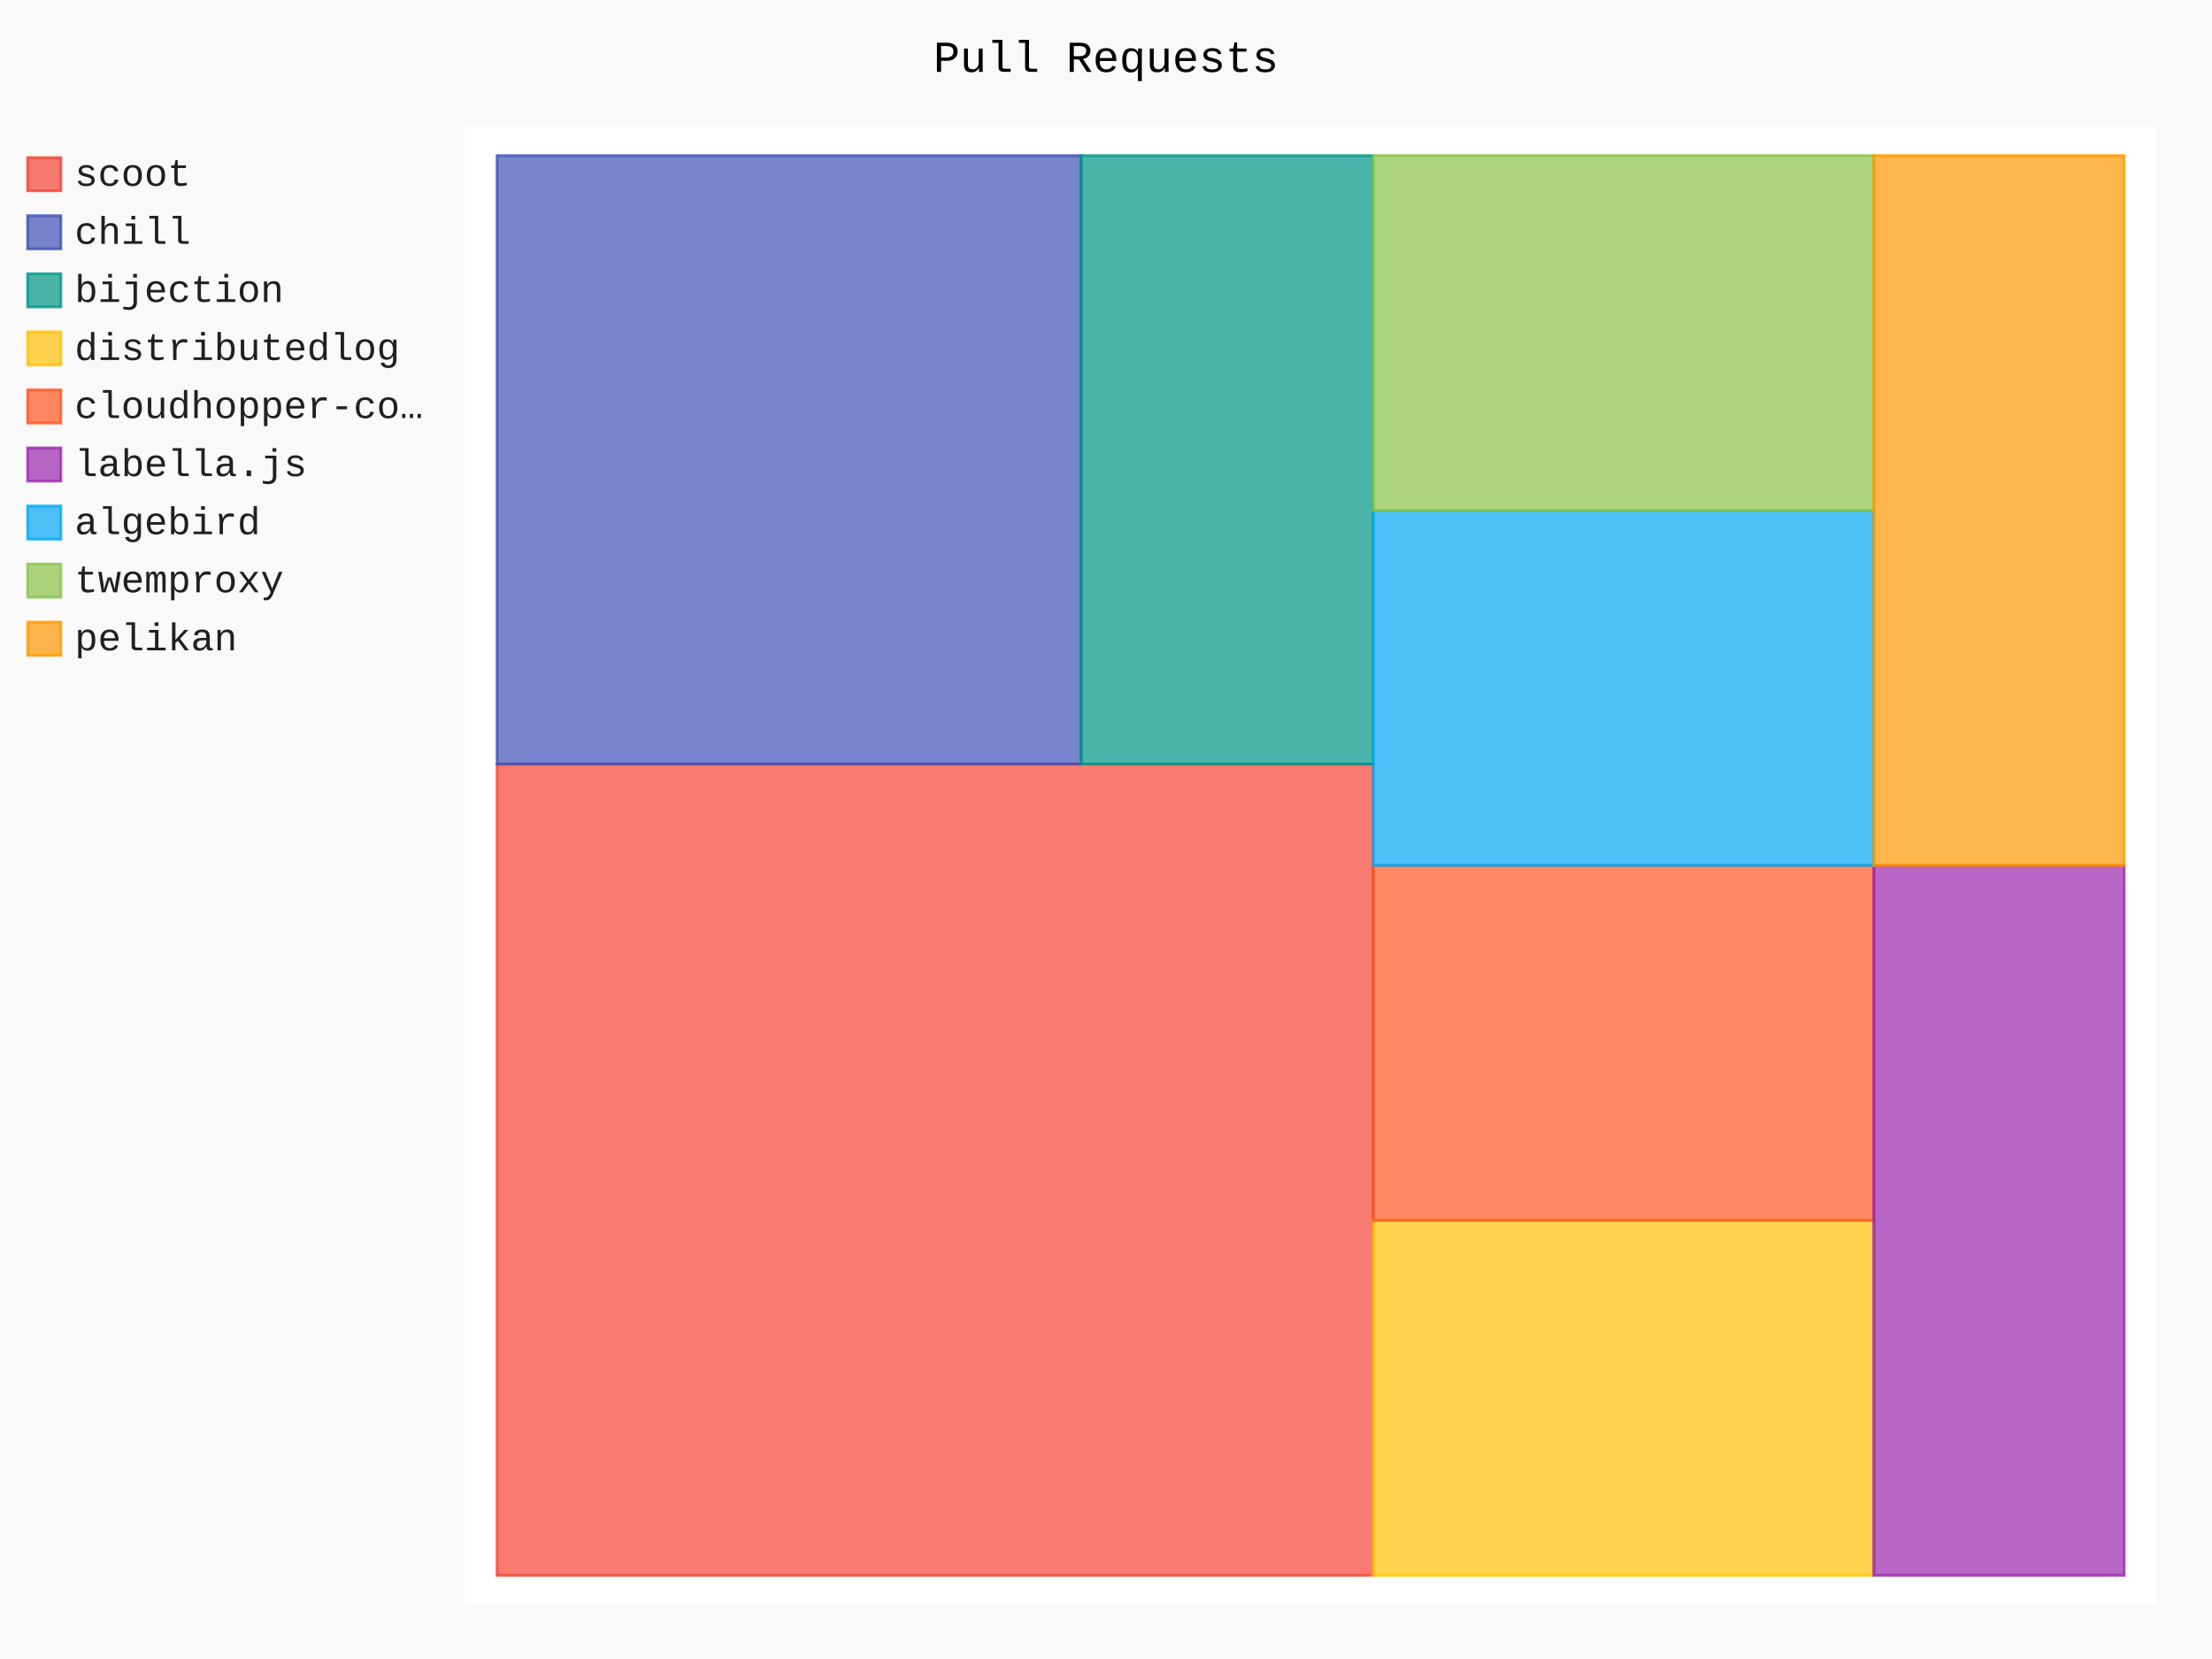
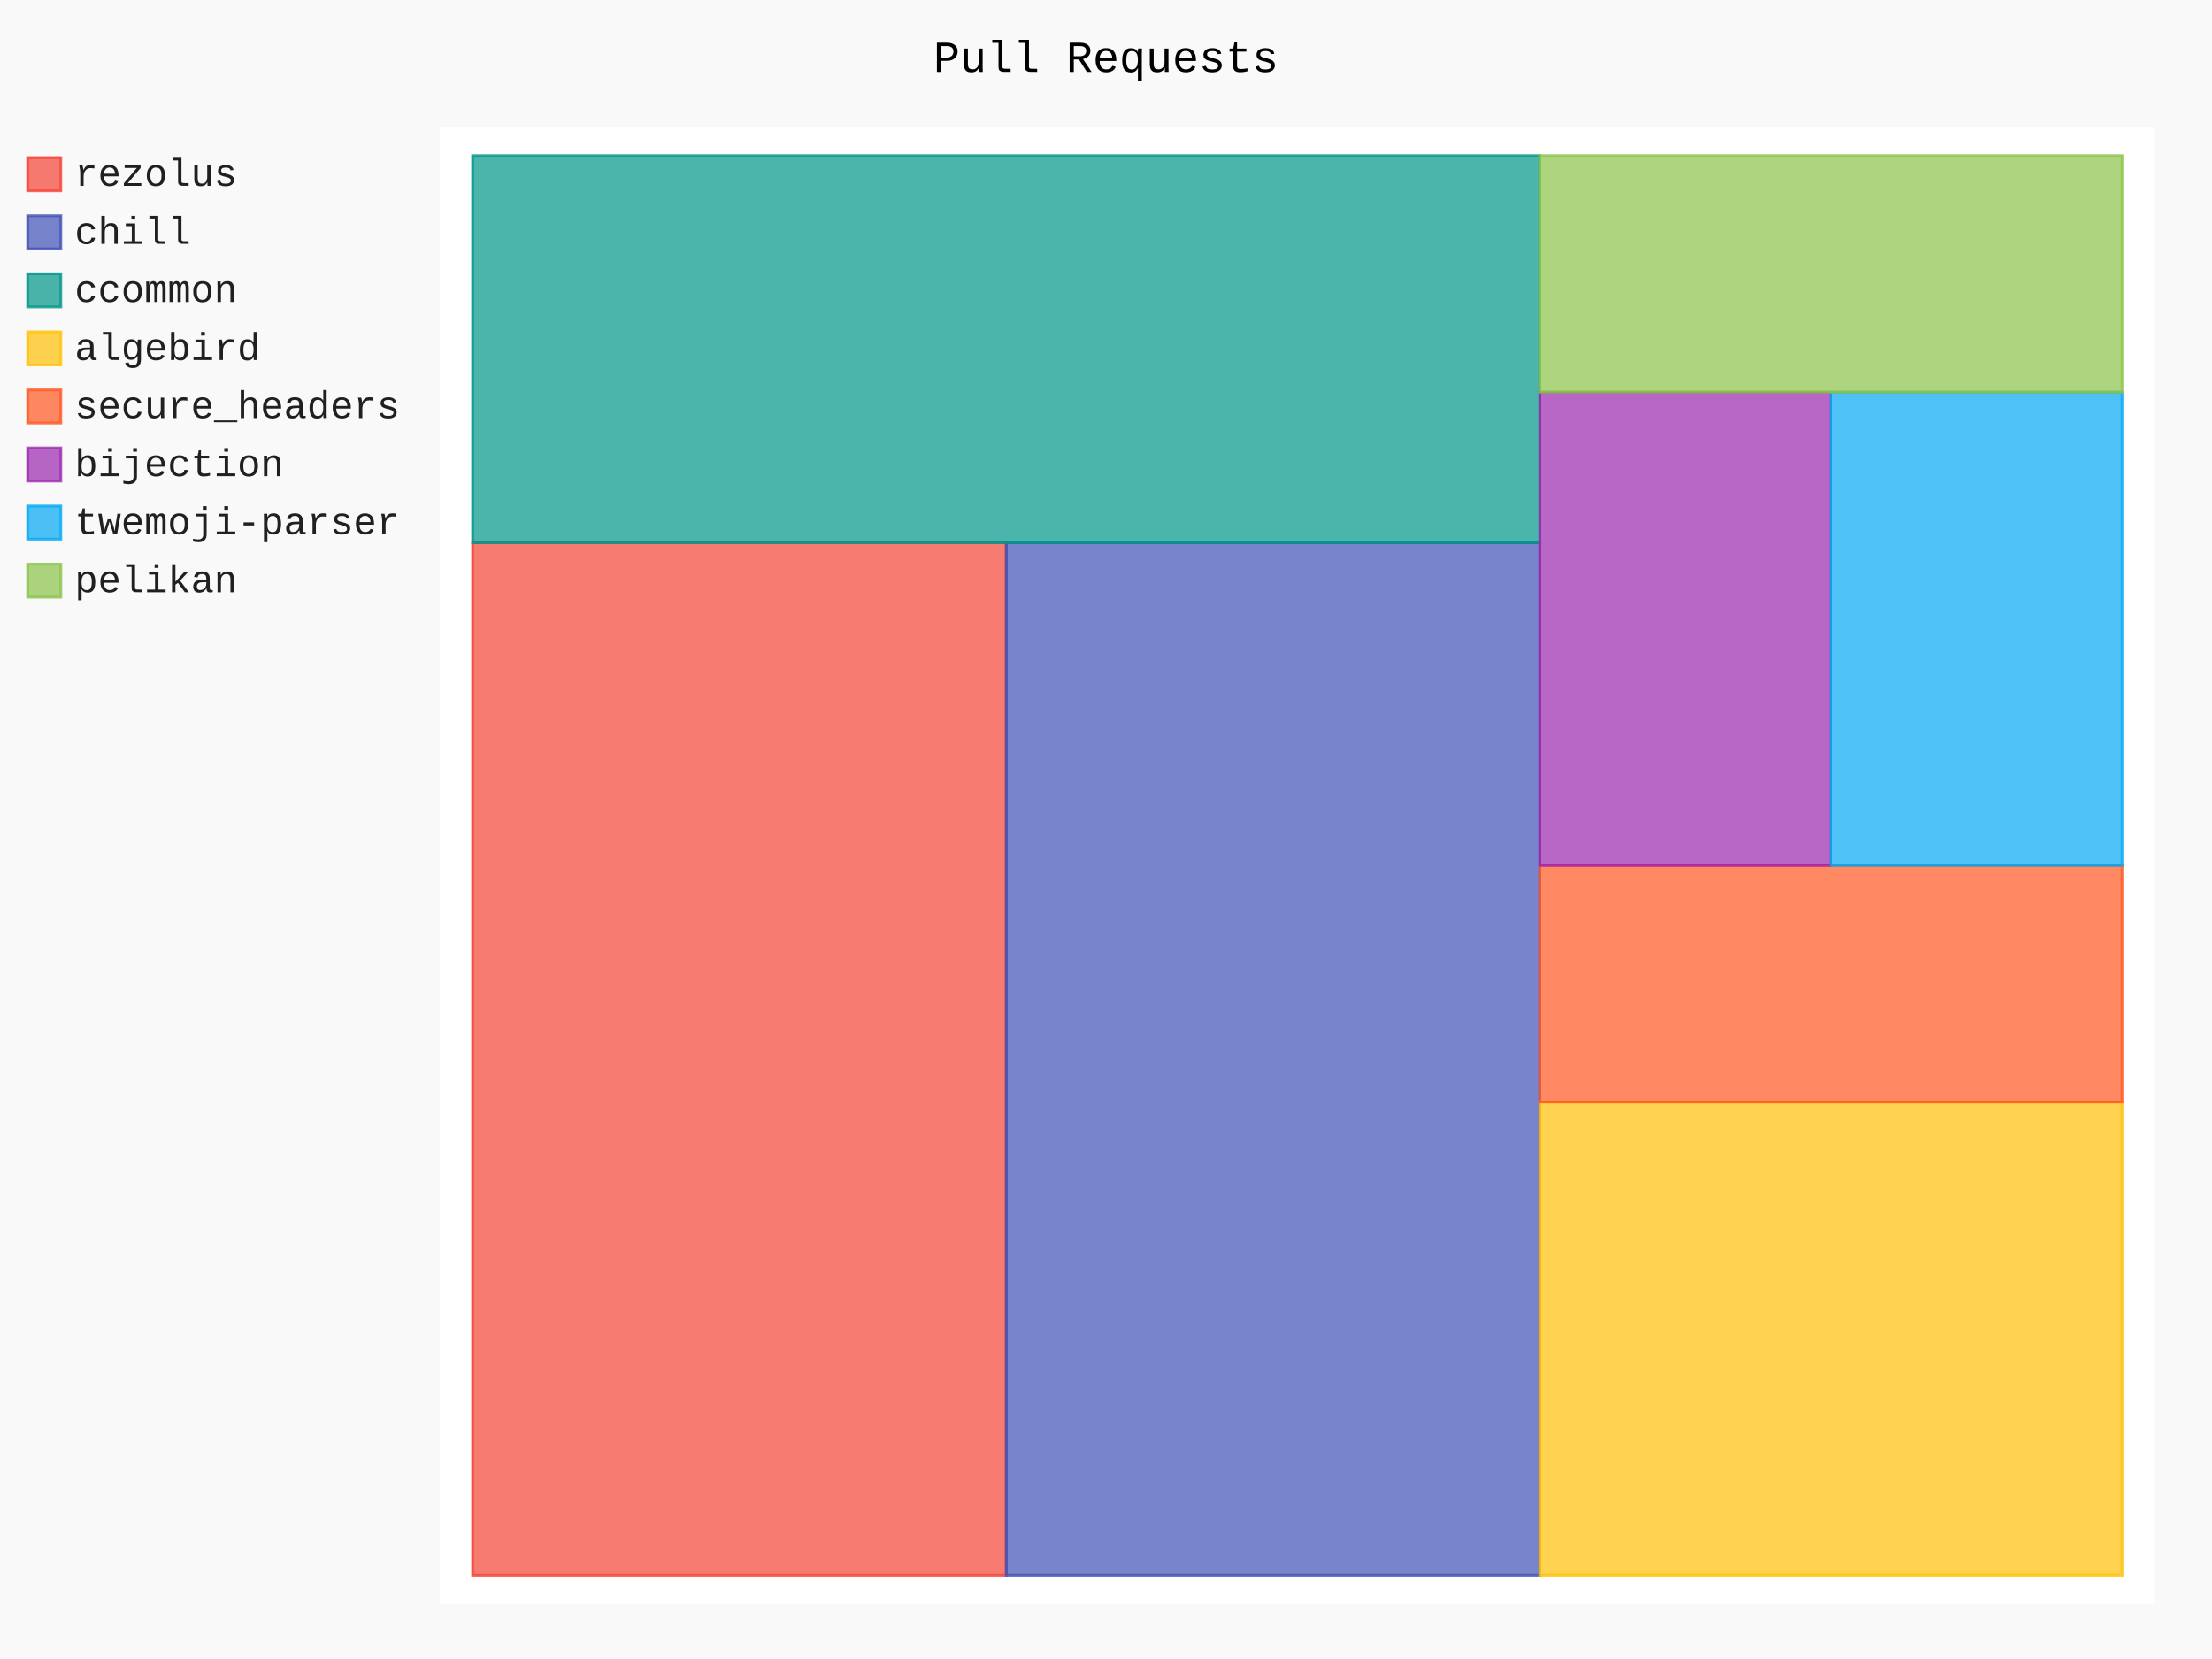
- <svg xmlns="http://www.w3.org/2000/svg" class="pygal-chart" id="chart-b2c7d239-edd6-438d-8367-3b6c108b7ba9" viewBox="0 0 800 600">
+ <svg xmlns="http://www.w3.org/2000/svg" class="pygal-chart" id="chart-6766886a-b3c4-4232-9bf5-028e5ce33ae0" viewBox="0 0 800 600">
  <defs>
-     <style type="text/css">#chart-b2c7d239-edd6-438d-8367-3b6c108b7ba9{-webkit-user-select:none;-webkit-font-smoothing:antialiased;font-family:Consolas,"Liberation Mono",Menlo,Courier,monospace}#chart-b2c7d239-edd6-438d-8367-3b6c108b7ba9 .title{font-family:Consolas,"Liberation Mono",Menlo,Courier,monospace;font-size:16px}#chart-b2c7d239-edd6-438d-8367-3b6c108b7ba9 .legends .legend text{font-family:Consolas,"Liberation Mono",Menlo,Courier,monospace;font-size:14px}#chart-b2c7d239-edd6-438d-8367-3b6c108b7ba9 .axis text{font-family:Consolas,"Liberation Mono",Menlo,Courier,monospace;font-size:10px}#chart-b2c7d239-edd6-438d-8367-3b6c108b7ba9 .axis text.major{font-family:Consolas,"Liberation Mono",Menlo,Courier,monospace;font-size:10px}#chart-b2c7d239-edd6-438d-8367-3b6c108b7ba9 .text-overlay text.value{font-family:Consolas,"Liberation Mono",Menlo,Courier,monospace;font-size:16px}#chart-b2c7d239-edd6-438d-8367-3b6c108b7ba9 .text-overlay text.label{font-family:Consolas,"Liberation Mono",Menlo,Courier,monospace;font-size:10px}#chart-b2c7d239-edd6-438d-8367-3b6c108b7ba9 .tooltip{font-family:Consolas,"Liberation Mono",Menlo,Courier,monospace;font-size:14px}#chart-b2c7d239-edd6-438d-8367-3b6c108b7ba9 text.no_data{font-family:Consolas,"Liberation Mono",Menlo,Courier,monospace;font-size:64px}
- #chart-b2c7d239-edd6-438d-8367-3b6c108b7ba9{background-color:rgba(249,249,249,1)}#chart-b2c7d239-edd6-438d-8367-3b6c108b7ba9 path,#chart-b2c7d239-edd6-438d-8367-3b6c108b7ba9 line,#chart-b2c7d239-edd6-438d-8367-3b6c108b7ba9 rect,#chart-b2c7d239-edd6-438d-8367-3b6c108b7ba9 circle{-webkit-transition:150ms;-moz-transition:150ms;transition:150ms}#chart-b2c7d239-edd6-438d-8367-3b6c108b7ba9 .graph &gt; .background{fill:rgba(249,249,249,1)}#chart-b2c7d239-edd6-438d-8367-3b6c108b7ba9 .plot &gt; .background{fill:rgba(255,255,255,1)}#chart-b2c7d239-edd6-438d-8367-3b6c108b7ba9 .graph{fill:rgba(0,0,0,.87)}#chart-b2c7d239-edd6-438d-8367-3b6c108b7ba9 text.no_data{fill:rgba(0,0,0,1)}#chart-b2c7d239-edd6-438d-8367-3b6c108b7ba9 .title{fill:rgba(0,0,0,1)}#chart-b2c7d239-edd6-438d-8367-3b6c108b7ba9 .legends .legend text{fill:rgba(0,0,0,.87)}#chart-b2c7d239-edd6-438d-8367-3b6c108b7ba9 .legends .legend:hover text{fill:rgba(0,0,0,1)}#chart-b2c7d239-edd6-438d-8367-3b6c108b7ba9 .axis .line{stroke:rgba(0,0,0,1)}#chart-b2c7d239-edd6-438d-8367-3b6c108b7ba9 .axis .guide.line{stroke:rgba(0,0,0,.54)}#chart-b2c7d239-edd6-438d-8367-3b6c108b7ba9 .axis .major.line{stroke:rgba(0,0,0,.87)}#chart-b2c7d239-edd6-438d-8367-3b6c108b7ba9 .axis text.major{fill:rgba(0,0,0,1)}#chart-b2c7d239-edd6-438d-8367-3b6c108b7ba9 .axis.y .guides:hover .guide.line,#chart-b2c7d239-edd6-438d-8367-3b6c108b7ba9 .line-graph .axis.x .guides:hover .guide.line,#chart-b2c7d239-edd6-438d-8367-3b6c108b7ba9 .stackedline-graph .axis.x .guides:hover .guide.line,#chart-b2c7d239-edd6-438d-8367-3b6c108b7ba9 .xy-graph .axis.x .guides:hover .guide.line{stroke:rgba(0,0,0,1)}#chart-b2c7d239-edd6-438d-8367-3b6c108b7ba9 .axis .guides:hover text{fill:rgba(0,0,0,1)}#chart-b2c7d239-edd6-438d-8367-3b6c108b7ba9 .reactive{fill-opacity:.7;stroke-opacity:.8}#chart-b2c7d239-edd6-438d-8367-3b6c108b7ba9 .ci{stroke:rgba(0,0,0,.87)}#chart-b2c7d239-edd6-438d-8367-3b6c108b7ba9 .reactive.active,#chart-b2c7d239-edd6-438d-8367-3b6c108b7ba9 .active .reactive{fill-opacity:.8;stroke-opacity:.9;stroke-width:4}#chart-b2c7d239-edd6-438d-8367-3b6c108b7ba9 .ci .reactive.active{stroke-width:1.5}#chart-b2c7d239-edd6-438d-8367-3b6c108b7ba9 .series text{fill:rgba(0,0,0,1)}#chart-b2c7d239-edd6-438d-8367-3b6c108b7ba9 .tooltip rect{fill:rgba(255,255,255,1);stroke:rgba(0,0,0,1);-webkit-transition:opacity 150ms;-moz-transition:opacity 150ms;transition:opacity 150ms}#chart-b2c7d239-edd6-438d-8367-3b6c108b7ba9 .tooltip .label{fill:rgba(0,0,0,.87)}#chart-b2c7d239-edd6-438d-8367-3b6c108b7ba9 .tooltip .label{fill:rgba(0,0,0,.87)}#chart-b2c7d239-edd6-438d-8367-3b6c108b7ba9 .tooltip .legend{font-size:.8em;fill:rgba(0,0,0,.54)}#chart-b2c7d239-edd6-438d-8367-3b6c108b7ba9 .tooltip .x_label{font-size:.6em;fill:rgba(0,0,0,1)}#chart-b2c7d239-edd6-438d-8367-3b6c108b7ba9 .tooltip .xlink{font-size:.5em;text-decoration:underline}#chart-b2c7d239-edd6-438d-8367-3b6c108b7ba9 .tooltip .value{font-size:1.5em}#chart-b2c7d239-edd6-438d-8367-3b6c108b7ba9 .bound{font-size:.5em}#chart-b2c7d239-edd6-438d-8367-3b6c108b7ba9 .max-value{font-size:.75em;fill:rgba(0,0,0,.54)}#chart-b2c7d239-edd6-438d-8367-3b6c108b7ba9 .map-element{fill:rgba(255,255,255,1);stroke:rgba(0,0,0,.54) !important}#chart-b2c7d239-edd6-438d-8367-3b6c108b7ba9 .map-element .reactive{fill-opacity:inherit;stroke-opacity:inherit}#chart-b2c7d239-edd6-438d-8367-3b6c108b7ba9 .color-0,#chart-b2c7d239-edd6-438d-8367-3b6c108b7ba9 .color-0 a:visited{stroke:#F44336;fill:#F44336}#chart-b2c7d239-edd6-438d-8367-3b6c108b7ba9 .color-1,#chart-b2c7d239-edd6-438d-8367-3b6c108b7ba9 .color-1 a:visited{stroke:#3F51B5;fill:#3F51B5}#chart-b2c7d239-edd6-438d-8367-3b6c108b7ba9 .color-2,#chart-b2c7d239-edd6-438d-8367-3b6c108b7ba9 .color-2 a:visited{stroke:#009688;fill:#009688}#chart-b2c7d239-edd6-438d-8367-3b6c108b7ba9 .color-3,#chart-b2c7d239-edd6-438d-8367-3b6c108b7ba9 .color-3 a:visited{stroke:#FFC107;fill:#FFC107}#chart-b2c7d239-edd6-438d-8367-3b6c108b7ba9 .color-4,#chart-b2c7d239-edd6-438d-8367-3b6c108b7ba9 .color-4 a:visited{stroke:#FF5722;fill:#FF5722}#chart-b2c7d239-edd6-438d-8367-3b6c108b7ba9 .color-5,#chart-b2c7d239-edd6-438d-8367-3b6c108b7ba9 .color-5 a:visited{stroke:#9C27B0;fill:#9C27B0}#chart-b2c7d239-edd6-438d-8367-3b6c108b7ba9 .color-6,#chart-b2c7d239-edd6-438d-8367-3b6c108b7ba9 .color-6 a:visited{stroke:#03A9F4;fill:#03A9F4}#chart-b2c7d239-edd6-438d-8367-3b6c108b7ba9 .color-7,#chart-b2c7d239-edd6-438d-8367-3b6c108b7ba9 .color-7 a:visited{stroke:#8BC34A;fill:#8BC34A}#chart-b2c7d239-edd6-438d-8367-3b6c108b7ba9 .color-8,#chart-b2c7d239-edd6-438d-8367-3b6c108b7ba9 .color-8 a:visited{stroke:#FF9800;fill:#FF9800}#chart-b2c7d239-edd6-438d-8367-3b6c108b7ba9 .text-overlay .color-0 text{fill:black}#chart-b2c7d239-edd6-438d-8367-3b6c108b7ba9 .text-overlay .color-1 text{fill:black}#chart-b2c7d239-edd6-438d-8367-3b6c108b7ba9 .text-overlay .color-2 text{fill:black}#chart-b2c7d239-edd6-438d-8367-3b6c108b7ba9 .text-overlay .color-3 text{fill:black}#chart-b2c7d239-edd6-438d-8367-3b6c108b7ba9 .text-overlay .color-4 text{fill:black}#chart-b2c7d239-edd6-438d-8367-3b6c108b7ba9 .text-overlay .color-5 text{fill:black}#chart-b2c7d239-edd6-438d-8367-3b6c108b7ba9 .text-overlay .color-6 text{fill:black}#chart-b2c7d239-edd6-438d-8367-3b6c108b7ba9 .text-overlay .color-7 text{fill:black}#chart-b2c7d239-edd6-438d-8367-3b6c108b7ba9 .text-overlay .color-8 text{fill:black}
- #chart-b2c7d239-edd6-438d-8367-3b6c108b7ba9 text.no_data{text-anchor:middle}#chart-b2c7d239-edd6-438d-8367-3b6c108b7ba9 .guide.line{fill:none}#chart-b2c7d239-edd6-438d-8367-3b6c108b7ba9 .centered{text-anchor:middle}#chart-b2c7d239-edd6-438d-8367-3b6c108b7ba9 .title{text-anchor:middle}#chart-b2c7d239-edd6-438d-8367-3b6c108b7ba9 .legends .legend text{fill-opacity:1}#chart-b2c7d239-edd6-438d-8367-3b6c108b7ba9 .axis.x text{text-anchor:middle}#chart-b2c7d239-edd6-438d-8367-3b6c108b7ba9 .axis.x:not(.web) text[transform]{text-anchor:start}#chart-b2c7d239-edd6-438d-8367-3b6c108b7ba9 .axis.x:not(.web) text[transform].backwards{text-anchor:end}#chart-b2c7d239-edd6-438d-8367-3b6c108b7ba9 .axis.y text{text-anchor:end}#chart-b2c7d239-edd6-438d-8367-3b6c108b7ba9 .axis.y text[transform].backwards{text-anchor:start}#chart-b2c7d239-edd6-438d-8367-3b6c108b7ba9 .axis.y2 text{text-anchor:start}#chart-b2c7d239-edd6-438d-8367-3b6c108b7ba9 .axis.y2 text[transform].backwards{text-anchor:end}#chart-b2c7d239-edd6-438d-8367-3b6c108b7ba9 .axis .guide.line{stroke-dasharray:4,4}#chart-b2c7d239-edd6-438d-8367-3b6c108b7ba9 .axis .major.guide.line{stroke-dasharray:6,6}#chart-b2c7d239-edd6-438d-8367-3b6c108b7ba9 .horizontal .axis.y .guide.line,#chart-b2c7d239-edd6-438d-8367-3b6c108b7ba9 .horizontal .axis.y2 .guide.line,#chart-b2c7d239-edd6-438d-8367-3b6c108b7ba9 .vertical .axis.x .guide.line{opacity:0}#chart-b2c7d239-edd6-438d-8367-3b6c108b7ba9 .horizontal .axis.always_show .guide.line,#chart-b2c7d239-edd6-438d-8367-3b6c108b7ba9 .vertical .axis.always_show .guide.line{opacity:1 !important}#chart-b2c7d239-edd6-438d-8367-3b6c108b7ba9 .axis.y .guides:hover .guide.line,#chart-b2c7d239-edd6-438d-8367-3b6c108b7ba9 .axis.y2 .guides:hover .guide.line,#chart-b2c7d239-edd6-438d-8367-3b6c108b7ba9 .axis.x .guides:hover .guide.line{opacity:1}#chart-b2c7d239-edd6-438d-8367-3b6c108b7ba9 .axis .guides:hover text{opacity:1}#chart-b2c7d239-edd6-438d-8367-3b6c108b7ba9 .nofill{fill:none}#chart-b2c7d239-edd6-438d-8367-3b6c108b7ba9 .subtle-fill{fill-opacity:.2}#chart-b2c7d239-edd6-438d-8367-3b6c108b7ba9 .dot{stroke-width:1px;fill-opacity:1}#chart-b2c7d239-edd6-438d-8367-3b6c108b7ba9 .dot.active{stroke-width:5px}#chart-b2c7d239-edd6-438d-8367-3b6c108b7ba9 .dot.negative{fill:transparent}#chart-b2c7d239-edd6-438d-8367-3b6c108b7ba9 text,#chart-b2c7d239-edd6-438d-8367-3b6c108b7ba9 tspan{stroke:none !important}#chart-b2c7d239-edd6-438d-8367-3b6c108b7ba9 .series text.active{opacity:1}#chart-b2c7d239-edd6-438d-8367-3b6c108b7ba9 .tooltip rect{fill-opacity:.95;stroke-width:.5}#chart-b2c7d239-edd6-438d-8367-3b6c108b7ba9 .tooltip text{fill-opacity:1}#chart-b2c7d239-edd6-438d-8367-3b6c108b7ba9 .showable{visibility:hidden}#chart-b2c7d239-edd6-438d-8367-3b6c108b7ba9 .showable.shown{visibility:visible}#chart-b2c7d239-edd6-438d-8367-3b6c108b7ba9 .gauge-background{fill:rgba(229,229,229,1);stroke:none}#chart-b2c7d239-edd6-438d-8367-3b6c108b7ba9 .bg-lines{stroke:rgba(249,249,249,1);stroke-width:2px}</style>
+     <style type="text/css">#chart-6766886a-b3c4-4232-9bf5-028e5ce33ae0{-webkit-user-select:none;-webkit-font-smoothing:antialiased;font-family:Consolas,"Liberation Mono",Menlo,Courier,monospace}#chart-6766886a-b3c4-4232-9bf5-028e5ce33ae0 .title{font-family:Consolas,"Liberation Mono",Menlo,Courier,monospace;font-size:16px}#chart-6766886a-b3c4-4232-9bf5-028e5ce33ae0 .legends .legend text{font-family:Consolas,"Liberation Mono",Menlo,Courier,monospace;font-size:14px}#chart-6766886a-b3c4-4232-9bf5-028e5ce33ae0 .axis text{font-family:Consolas,"Liberation Mono",Menlo,Courier,monospace;font-size:10px}#chart-6766886a-b3c4-4232-9bf5-028e5ce33ae0 .axis text.major{font-family:Consolas,"Liberation Mono",Menlo,Courier,monospace;font-size:10px}#chart-6766886a-b3c4-4232-9bf5-028e5ce33ae0 .text-overlay text.value{font-family:Consolas,"Liberation Mono",Menlo,Courier,monospace;font-size:16px}#chart-6766886a-b3c4-4232-9bf5-028e5ce33ae0 .text-overlay text.label{font-family:Consolas,"Liberation Mono",Menlo,Courier,monospace;font-size:10px}#chart-6766886a-b3c4-4232-9bf5-028e5ce33ae0 .tooltip{font-family:Consolas,"Liberation Mono",Menlo,Courier,monospace;font-size:14px}#chart-6766886a-b3c4-4232-9bf5-028e5ce33ae0 text.no_data{font-family:Consolas,"Liberation Mono",Menlo,Courier,monospace;font-size:64px}
+ #chart-6766886a-b3c4-4232-9bf5-028e5ce33ae0{background-color:rgba(249,249,249,1)}#chart-6766886a-b3c4-4232-9bf5-028e5ce33ae0 path,#chart-6766886a-b3c4-4232-9bf5-028e5ce33ae0 line,#chart-6766886a-b3c4-4232-9bf5-028e5ce33ae0 rect,#chart-6766886a-b3c4-4232-9bf5-028e5ce33ae0 circle{-webkit-transition:150ms;-moz-transition:150ms;transition:150ms}#chart-6766886a-b3c4-4232-9bf5-028e5ce33ae0 .graph &gt; .background{fill:rgba(249,249,249,1)}#chart-6766886a-b3c4-4232-9bf5-028e5ce33ae0 .plot &gt; .background{fill:rgba(255,255,255,1)}#chart-6766886a-b3c4-4232-9bf5-028e5ce33ae0 .graph{fill:rgba(0,0,0,.87)}#chart-6766886a-b3c4-4232-9bf5-028e5ce33ae0 text.no_data{fill:rgba(0,0,0,1)}#chart-6766886a-b3c4-4232-9bf5-028e5ce33ae0 .title{fill:rgba(0,0,0,1)}#chart-6766886a-b3c4-4232-9bf5-028e5ce33ae0 .legends .legend text{fill:rgba(0,0,0,.87)}#chart-6766886a-b3c4-4232-9bf5-028e5ce33ae0 .legends .legend:hover text{fill:rgba(0,0,0,1)}#chart-6766886a-b3c4-4232-9bf5-028e5ce33ae0 .axis .line{stroke:rgba(0,0,0,1)}#chart-6766886a-b3c4-4232-9bf5-028e5ce33ae0 .axis .guide.line{stroke:rgba(0,0,0,.54)}#chart-6766886a-b3c4-4232-9bf5-028e5ce33ae0 .axis .major.line{stroke:rgba(0,0,0,.87)}#chart-6766886a-b3c4-4232-9bf5-028e5ce33ae0 .axis text.major{fill:rgba(0,0,0,1)}#chart-6766886a-b3c4-4232-9bf5-028e5ce33ae0 .axis.y .guides:hover .guide.line,#chart-6766886a-b3c4-4232-9bf5-028e5ce33ae0 .line-graph .axis.x .guides:hover .guide.line,#chart-6766886a-b3c4-4232-9bf5-028e5ce33ae0 .stackedline-graph .axis.x .guides:hover .guide.line,#chart-6766886a-b3c4-4232-9bf5-028e5ce33ae0 .xy-graph .axis.x .guides:hover .guide.line{stroke:rgba(0,0,0,1)}#chart-6766886a-b3c4-4232-9bf5-028e5ce33ae0 .axis .guides:hover text{fill:rgba(0,0,0,1)}#chart-6766886a-b3c4-4232-9bf5-028e5ce33ae0 .reactive{fill-opacity:.7;stroke-opacity:.8}#chart-6766886a-b3c4-4232-9bf5-028e5ce33ae0 .ci{stroke:rgba(0,0,0,.87)}#chart-6766886a-b3c4-4232-9bf5-028e5ce33ae0 .reactive.active,#chart-6766886a-b3c4-4232-9bf5-028e5ce33ae0 .active .reactive{fill-opacity:.8;stroke-opacity:.9;stroke-width:4}#chart-6766886a-b3c4-4232-9bf5-028e5ce33ae0 .ci .reactive.active{stroke-width:1.5}#chart-6766886a-b3c4-4232-9bf5-028e5ce33ae0 .series text{fill:rgba(0,0,0,1)}#chart-6766886a-b3c4-4232-9bf5-028e5ce33ae0 .tooltip rect{fill:rgba(255,255,255,1);stroke:rgba(0,0,0,1);-webkit-transition:opacity 150ms;-moz-transition:opacity 150ms;transition:opacity 150ms}#chart-6766886a-b3c4-4232-9bf5-028e5ce33ae0 .tooltip .label{fill:rgba(0,0,0,.87)}#chart-6766886a-b3c4-4232-9bf5-028e5ce33ae0 .tooltip .label{fill:rgba(0,0,0,.87)}#chart-6766886a-b3c4-4232-9bf5-028e5ce33ae0 .tooltip .legend{font-size:.8em;fill:rgba(0,0,0,.54)}#chart-6766886a-b3c4-4232-9bf5-028e5ce33ae0 .tooltip .x_label{font-size:.6em;fill:rgba(0,0,0,1)}#chart-6766886a-b3c4-4232-9bf5-028e5ce33ae0 .tooltip .xlink{font-size:.5em;text-decoration:underline}#chart-6766886a-b3c4-4232-9bf5-028e5ce33ae0 .tooltip .value{font-size:1.5em}#chart-6766886a-b3c4-4232-9bf5-028e5ce33ae0 .bound{font-size:.5em}#chart-6766886a-b3c4-4232-9bf5-028e5ce33ae0 .max-value{font-size:.75em;fill:rgba(0,0,0,.54)}#chart-6766886a-b3c4-4232-9bf5-028e5ce33ae0 .map-element{fill:rgba(255,255,255,1);stroke:rgba(0,0,0,.54) !important}#chart-6766886a-b3c4-4232-9bf5-028e5ce33ae0 .map-element .reactive{fill-opacity:inherit;stroke-opacity:inherit}#chart-6766886a-b3c4-4232-9bf5-028e5ce33ae0 .color-0,#chart-6766886a-b3c4-4232-9bf5-028e5ce33ae0 .color-0 a:visited{stroke:#F44336;fill:#F44336}#chart-6766886a-b3c4-4232-9bf5-028e5ce33ae0 .color-1,#chart-6766886a-b3c4-4232-9bf5-028e5ce33ae0 .color-1 a:visited{stroke:#3F51B5;fill:#3F51B5}#chart-6766886a-b3c4-4232-9bf5-028e5ce33ae0 .color-2,#chart-6766886a-b3c4-4232-9bf5-028e5ce33ae0 .color-2 a:visited{stroke:#009688;fill:#009688}#chart-6766886a-b3c4-4232-9bf5-028e5ce33ae0 .color-3,#chart-6766886a-b3c4-4232-9bf5-028e5ce33ae0 .color-3 a:visited{stroke:#FFC107;fill:#FFC107}#chart-6766886a-b3c4-4232-9bf5-028e5ce33ae0 .color-4,#chart-6766886a-b3c4-4232-9bf5-028e5ce33ae0 .color-4 a:visited{stroke:#FF5722;fill:#FF5722}#chart-6766886a-b3c4-4232-9bf5-028e5ce33ae0 .color-5,#chart-6766886a-b3c4-4232-9bf5-028e5ce33ae0 .color-5 a:visited{stroke:#9C27B0;fill:#9C27B0}#chart-6766886a-b3c4-4232-9bf5-028e5ce33ae0 .color-6,#chart-6766886a-b3c4-4232-9bf5-028e5ce33ae0 .color-6 a:visited{stroke:#03A9F4;fill:#03A9F4}#chart-6766886a-b3c4-4232-9bf5-028e5ce33ae0 .color-7,#chart-6766886a-b3c4-4232-9bf5-028e5ce33ae0 .color-7 a:visited{stroke:#8BC34A;fill:#8BC34A}#chart-6766886a-b3c4-4232-9bf5-028e5ce33ae0 .text-overlay .color-0 text{fill:black}#chart-6766886a-b3c4-4232-9bf5-028e5ce33ae0 .text-overlay .color-1 text{fill:black}#chart-6766886a-b3c4-4232-9bf5-028e5ce33ae0 .text-overlay .color-2 text{fill:black}#chart-6766886a-b3c4-4232-9bf5-028e5ce33ae0 .text-overlay .color-3 text{fill:black}#chart-6766886a-b3c4-4232-9bf5-028e5ce33ae0 .text-overlay .color-4 text{fill:black}#chart-6766886a-b3c4-4232-9bf5-028e5ce33ae0 .text-overlay .color-5 text{fill:black}#chart-6766886a-b3c4-4232-9bf5-028e5ce33ae0 .text-overlay .color-6 text{fill:black}#chart-6766886a-b3c4-4232-9bf5-028e5ce33ae0 .text-overlay .color-7 text{fill:black}
+ #chart-6766886a-b3c4-4232-9bf5-028e5ce33ae0 text.no_data{text-anchor:middle}#chart-6766886a-b3c4-4232-9bf5-028e5ce33ae0 .guide.line{fill:none}#chart-6766886a-b3c4-4232-9bf5-028e5ce33ae0 .centered{text-anchor:middle}#chart-6766886a-b3c4-4232-9bf5-028e5ce33ae0 .title{text-anchor:middle}#chart-6766886a-b3c4-4232-9bf5-028e5ce33ae0 .legends .legend text{fill-opacity:1}#chart-6766886a-b3c4-4232-9bf5-028e5ce33ae0 .axis.x text{text-anchor:middle}#chart-6766886a-b3c4-4232-9bf5-028e5ce33ae0 .axis.x:not(.web) text[transform]{text-anchor:start}#chart-6766886a-b3c4-4232-9bf5-028e5ce33ae0 .axis.x:not(.web) text[transform].backwards{text-anchor:end}#chart-6766886a-b3c4-4232-9bf5-028e5ce33ae0 .axis.y text{text-anchor:end}#chart-6766886a-b3c4-4232-9bf5-028e5ce33ae0 .axis.y text[transform].backwards{text-anchor:start}#chart-6766886a-b3c4-4232-9bf5-028e5ce33ae0 .axis.y2 text{text-anchor:start}#chart-6766886a-b3c4-4232-9bf5-028e5ce33ae0 .axis.y2 text[transform].backwards{text-anchor:end}#chart-6766886a-b3c4-4232-9bf5-028e5ce33ae0 .axis .guide.line{stroke-dasharray:4,4}#chart-6766886a-b3c4-4232-9bf5-028e5ce33ae0 .axis .major.guide.line{stroke-dasharray:6,6}#chart-6766886a-b3c4-4232-9bf5-028e5ce33ae0 .horizontal .axis.y .guide.line,#chart-6766886a-b3c4-4232-9bf5-028e5ce33ae0 .horizontal .axis.y2 .guide.line,#chart-6766886a-b3c4-4232-9bf5-028e5ce33ae0 .vertical .axis.x .guide.line{opacity:0}#chart-6766886a-b3c4-4232-9bf5-028e5ce33ae0 .horizontal .axis.always_show .guide.line,#chart-6766886a-b3c4-4232-9bf5-028e5ce33ae0 .vertical .axis.always_show .guide.line{opacity:1 !important}#chart-6766886a-b3c4-4232-9bf5-028e5ce33ae0 .axis.y .guides:hover .guide.line,#chart-6766886a-b3c4-4232-9bf5-028e5ce33ae0 .axis.y2 .guides:hover .guide.line,#chart-6766886a-b3c4-4232-9bf5-028e5ce33ae0 .axis.x .guides:hover .guide.line{opacity:1}#chart-6766886a-b3c4-4232-9bf5-028e5ce33ae0 .axis .guides:hover text{opacity:1}#chart-6766886a-b3c4-4232-9bf5-028e5ce33ae0 .nofill{fill:none}#chart-6766886a-b3c4-4232-9bf5-028e5ce33ae0 .subtle-fill{fill-opacity:.2}#chart-6766886a-b3c4-4232-9bf5-028e5ce33ae0 .dot{stroke-width:1px;fill-opacity:1}#chart-6766886a-b3c4-4232-9bf5-028e5ce33ae0 .dot.active{stroke-width:5px}#chart-6766886a-b3c4-4232-9bf5-028e5ce33ae0 .dot.negative{fill:transparent}#chart-6766886a-b3c4-4232-9bf5-028e5ce33ae0 text,#chart-6766886a-b3c4-4232-9bf5-028e5ce33ae0 tspan{stroke:none !important}#chart-6766886a-b3c4-4232-9bf5-028e5ce33ae0 .series text.active{opacity:1}#chart-6766886a-b3c4-4232-9bf5-028e5ce33ae0 .tooltip rect{fill-opacity:.95;stroke-width:.5}#chart-6766886a-b3c4-4232-9bf5-028e5ce33ae0 .tooltip text{fill-opacity:1}#chart-6766886a-b3c4-4232-9bf5-028e5ce33ae0 .showable{visibility:hidden}#chart-6766886a-b3c4-4232-9bf5-028e5ce33ae0 .showable.shown{visibility:visible}#chart-6766886a-b3c4-4232-9bf5-028e5ce33ae0 .gauge-background{fill:rgba(229,229,229,1);stroke:none}#chart-6766886a-b3c4-4232-9bf5-028e5ce33ae0 .bg-lines{stroke:rgba(249,249,249,1);stroke-width:2px}</style>
  </defs>
  <g class="graph treemap-graph vertical">
    <rect class="background" height="600" width="800" x="0" y="0" />
-     <g class="plot" transform="translate(168, 46)">
-       <rect class="background" height="534" width="612.0" x="0" y="0" />
+     <g class="plot" transform="translate(159, 46)">
+       <rect class="background" height="534" width="620.4" x="0" y="0" />
      <g class="series serie-0 color-0">
        <g class="rects">
          <g class="rect">
-             <rect class="rect reactive tooltip-trigger" height="293.407" width="316.864" x="11.769" y="230.324" />
+             <rect class="rect reactive tooltip-trigger" height="373.427" width="192.998" x="11.931" y="150.304" />
          </g>
        </g>
      </g>
      <g class="series serie-1 color-1">
        <g class="rects">
          <g class="rect">
-             <rect class="rect reactive tooltip-trigger" height="220.055" width="211.243" x="11.769" y="10.269" />
+             <rect class="rect reactive tooltip-trigger" height="373.427" width="192.998" x="204.929" y="150.304" />
          </g>
        </g>
      </g>
      <g class="series serie-2 color-2">
        <g class="rects">
          <g class="rect">
-             <rect class="rect reactive tooltip-trigger" height="220.055" width="105.621" x="223.012" y="10.269" />
+             <rect class="rect reactive tooltip-trigger" height="140.035" width="385.995" x="11.931" y="10.269" />
          </g>
        </g>
      </g>
      <g class="series serie-3 color-3">
        <g class="rects">
          <g class="rect">
-             <rect class="rect reactive tooltip-trigger" height="128.365" width="181.065" x="328.633" y="395.365" />
+             <rect class="rect reactive tooltip-trigger" height="171.154" width="210.543" x="397.926" y="352.577" />
          </g>
        </g>
      </g>
      <g class="series serie-4 color-4">
        <g class="rects">
          <g class="rect">
-             <rect class="rect reactive tooltip-trigger" height="128.365" width="181.065" x="328.633" y="267.0" />
+             <rect class="rect reactive tooltip-trigger" height="85.577" width="210.543" x="397.926" y="267.0" />
          </g>
        </g>
      </g>
      <g class="series serie-5 color-5">
        <g class="rects">
          <g class="rect">
-             <rect class="rect reactive tooltip-trigger" height="256.731" width="90.533" x="509.698" y="267.0" />
+             <rect class="rect reactive tooltip-trigger" height="171.154" width="105.271" x="397.926" y="95.846" />
          </g>
        </g>
      </g>
      <g class="series serie-6 color-6">
        <g class="rects">
          <g class="rect">
-             <rect class="rect reactive tooltip-trigger" height="128.365" width="181.065" x="328.633" y="138.635" />
+             <rect class="rect reactive tooltip-trigger" height="171.154" width="105.271" x="503.198" y="95.846" />
          </g>
        </g>
      </g>
      <g class="series serie-7 color-7">
        <g class="rects">
          <g class="rect">
-             <rect class="rect reactive tooltip-trigger" height="128.365" width="181.065" x="328.633" y="10.269" />
-           </g>
-         </g>
-       </g>
-       <g class="series serie-8 color-8">
-         <g class="rects">
-           <g class="rect">
-             <rect class="rect reactive tooltip-trigger" height="256.731" width="90.533" x="509.698" y="10.269" />
+             <rect class="rect reactive tooltip-trigger" height="85.577" width="210.543" x="397.926" y="10.269" />
          </g>
        </g>
      </g>
    </g>
    <g class="titles">
      <text class="title plot_title" x="400.0" y="26">Pull Requests</text>
    </g>
-     <g class="plot overlay" transform="translate(168, 46)">
+     <g class="plot overlay" transform="translate(159, 46)">
      <g class="series serie-0 color-0" />
      <g class="series serie-1 color-1" />
      <g class="series serie-2 color-2" />
      <g class="series serie-3 color-3" />
      <g class="series serie-4 color-4" />
      <g class="series serie-5 color-5" />
      <g class="series serie-6 color-6" />
      <g class="series serie-7 color-7" />
-       <g class="series serie-8 color-8" />
    </g>
-     <g class="plot text-overlay" transform="translate(168, 46)">
+     <g class="plot text-overlay" transform="translate(159, 46)">
      <g class="series serie-0 color-0" />
      <g class="series serie-1 color-1" />
      <g class="series serie-2 color-2" />
      <g class="series serie-3 color-3" />
      <g class="series serie-4 color-4" />
      <g class="series serie-5 color-5" />
      <g class="series serie-6 color-6" />
      <g class="series serie-7 color-7" />
-       <g class="series serie-8 color-8" />
    </g>
-     <g class="plot tooltip-overlay" transform="translate(168, 46)">
+     <g class="plot tooltip-overlay" transform="translate(159, 46)">
      <g class="tooltip" style="opacity: 0" transform="translate(0 0)">
        <rect class="tooltip-box" height="0" rx="0" ry="0" width="0" />
        <g class="text" />
      </g>
    </g>
    <g class="legends" transform="translate(10, 56)">
      <g class="legend reactive activate-serie" id="activate-serie-0">
        <rect class="color-0 reactive" height="12" width="12" x="0.0" y="1.0" />
-         <text x="17.0" y="11.2">scoot</text>
+         <text x="17.0" y="11.2">rezolus</text>
      </g>
      <g class="legend reactive activate-serie" id="activate-serie-1">
        <rect class="color-1 reactive" height="12" width="12" x="0.0" y="22.0" />
        <text x="17.0" y="32.2">chill</text>
      </g>
      <g class="legend reactive activate-serie" id="activate-serie-2">
        <rect class="color-2 reactive" height="12" width="12" x="0.0" y="43.0" />
-         <text x="17.0" y="53.2">bijection</text>
+         <text x="17.0" y="53.2">ccommon</text>
      </g>
      <g class="legend reactive activate-serie" id="activate-serie-3">
        <rect class="color-3 reactive" height="12" width="12" x="0.0" y="64.0" />
-         <text x="17.0" y="74.2">distributedlog</text>
+         <text x="17.0" y="74.2">algebird</text>
      </g>
      <g class="legend reactive activate-serie" id="activate-serie-4">
        <rect class="color-4 reactive" height="12" width="12" x="0.0" y="85.0" />
-         <text x="17.0" y="95.2">cloudhopper-co…</text>
+         <text x="17.0" y="95.2">secure_headers</text>
      </g>
      <g class="legend reactive activate-serie" id="activate-serie-5">
        <rect class="color-5 reactive" height="12" width="12" x="0.0" y="106.0" />
-         <text x="17.0" y="116.2">labella.js</text>
+         <text x="17.0" y="116.2">bijection</text>
      </g>
      <g class="legend reactive activate-serie" id="activate-serie-6">
        <rect class="color-6 reactive" height="12" width="12" x="0.0" y="127.0" />
-         <text x="17.0" y="137.2">algebird</text>
+         <text x="17.0" y="137.2">twemoji-parser</text>
      </g>
      <g class="legend reactive activate-serie" id="activate-serie-7">
        <rect class="color-7 reactive" height="12" width="12" x="0.0" y="148.0" />
-         <text x="17.0" y="158.2">twemproxy</text>
-       </g>
-       <g class="legend reactive activate-serie" id="activate-serie-8">
-         <rect class="color-8 reactive" height="12" width="12" x="0.0" y="169.0" />
-         <text x="17.0" y="179.2">pelikan</text>
+         <text x="17.0" y="158.2">pelikan</text>
      </g>
    </g>
    <g class="legends" transform="translate(790, 56)" />
  </g>
</svg>
